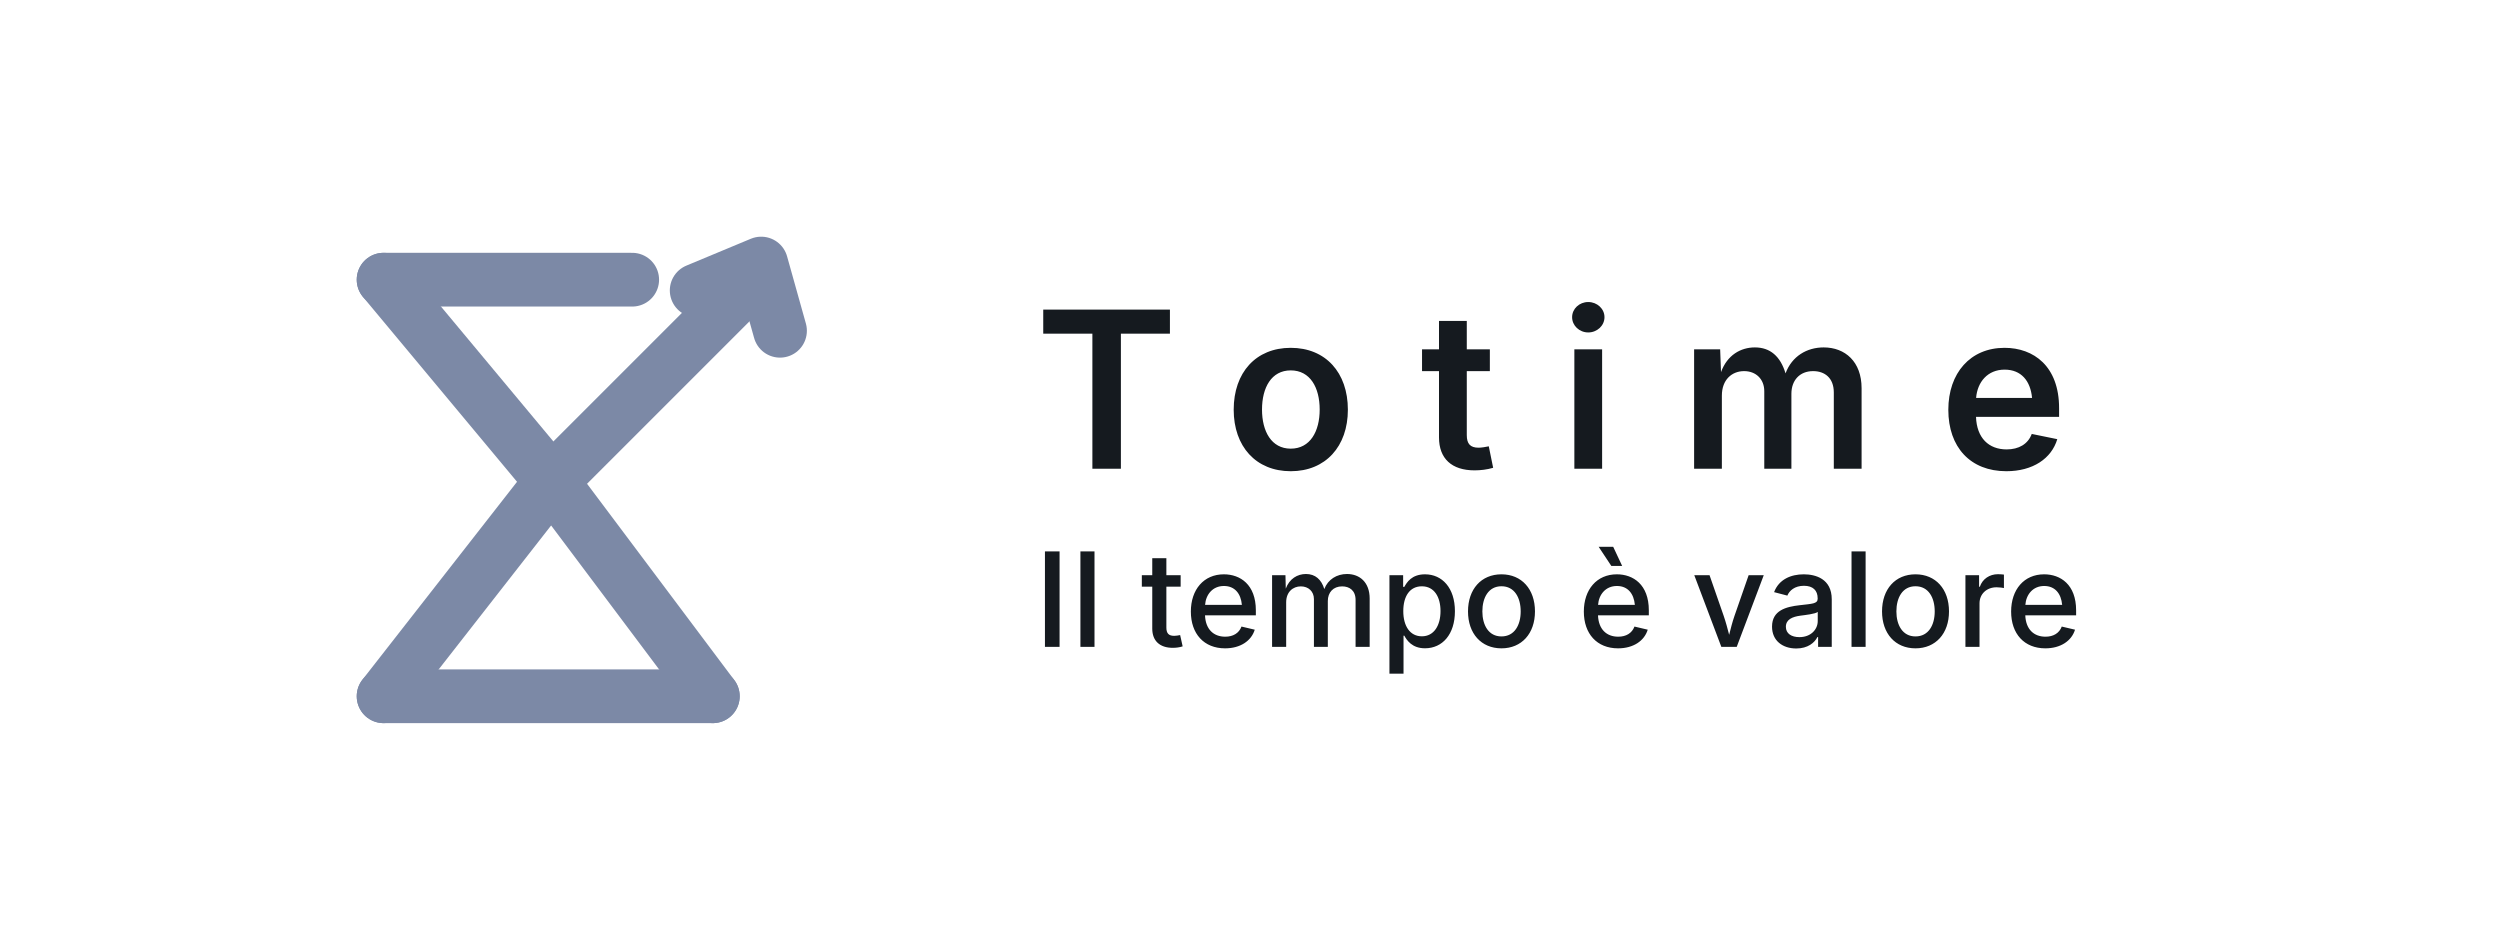
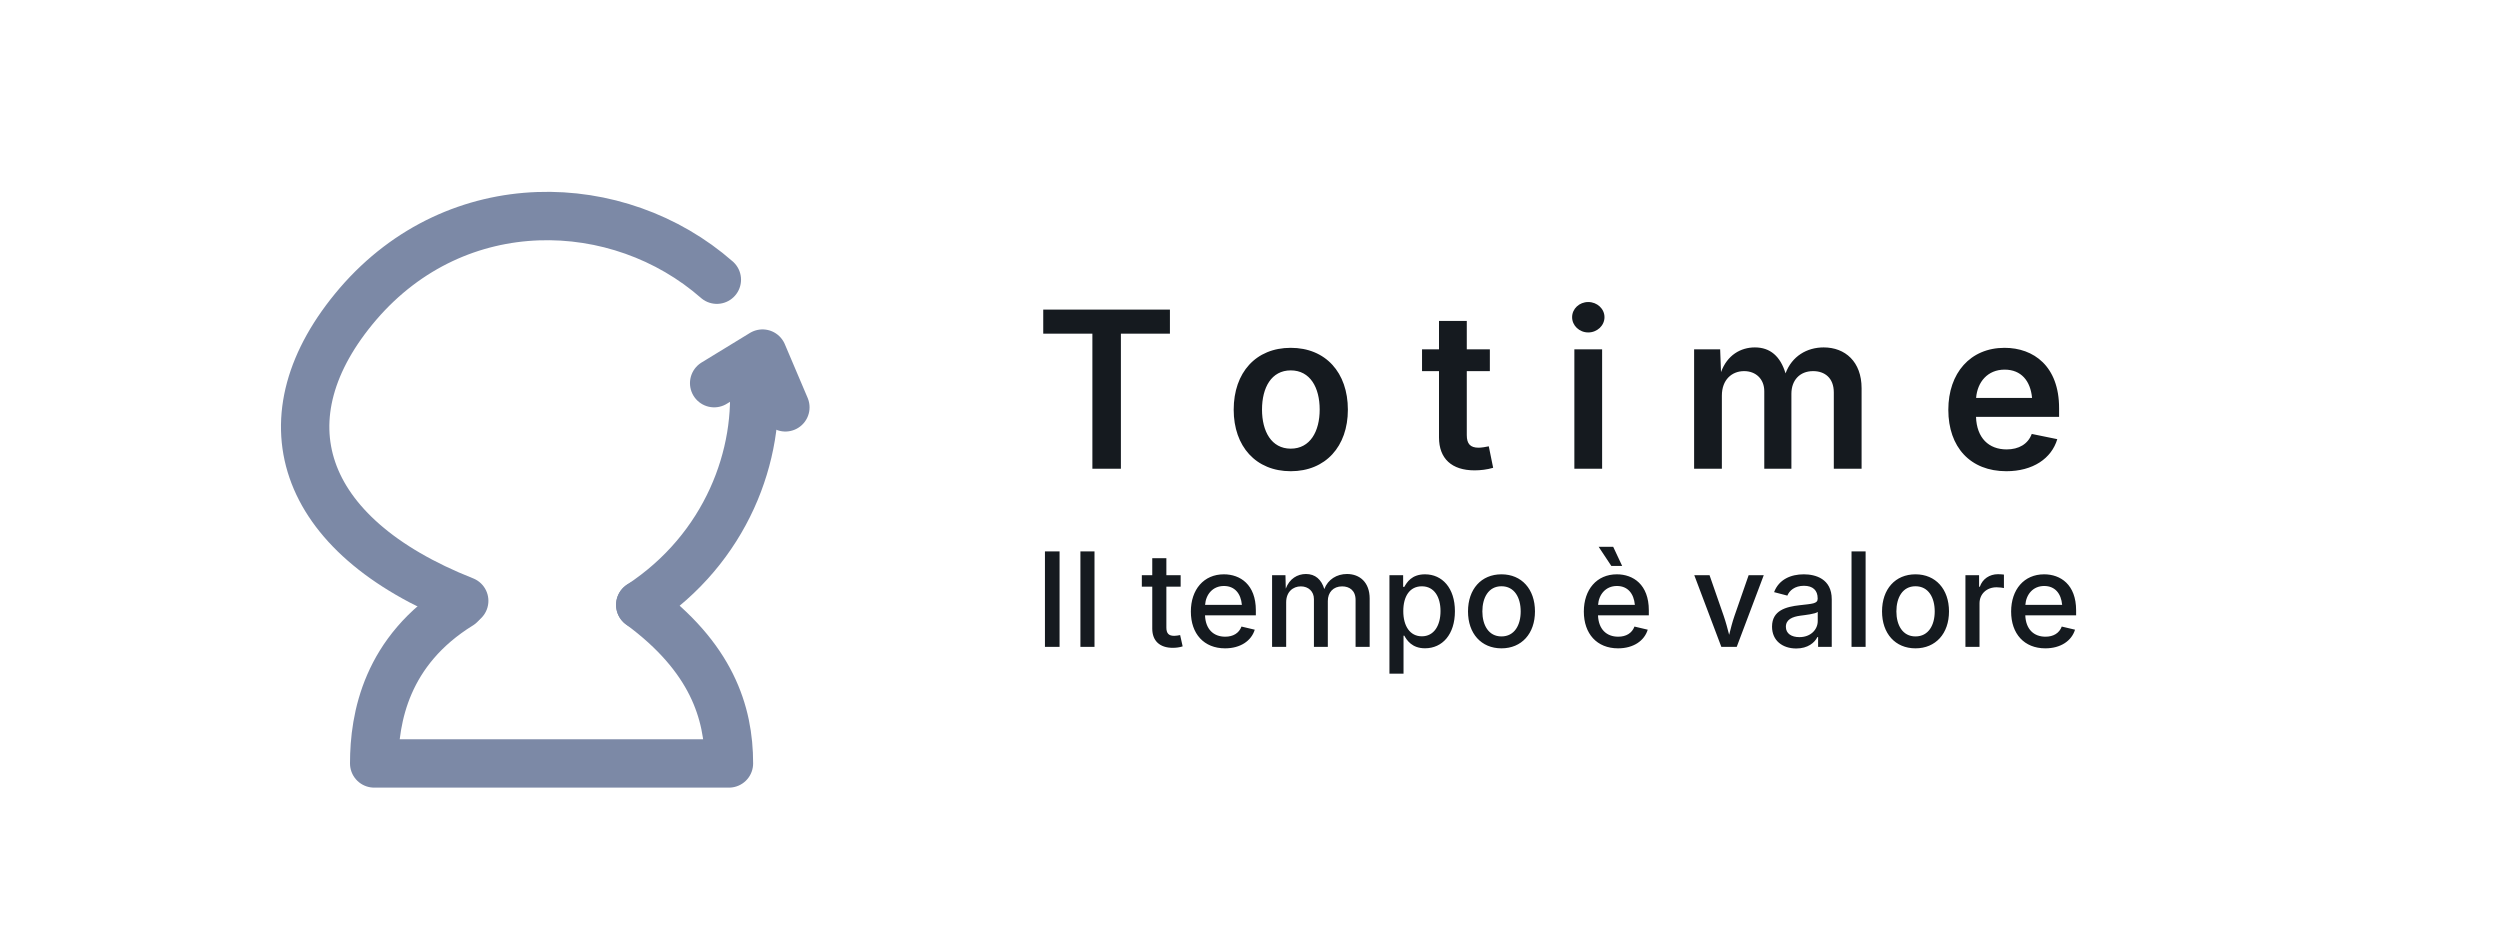
<svg xmlns="http://www.w3.org/2000/svg" width="2400" height="900" viewBox="0 0 1600 600">
  <rect width="1600" height="600" fill="none" />
  <g transform="translate(95,50) scale(0.86)">
-     <g fill="none" stroke="#7C89A6" stroke-width="40" stroke-linecap="round" stroke-linejoin="round">
-       <path d="M 175 150 L 360 150" />
-       <path d="M 175 150 L 300 300" />
-       <path d="M 300 300 L 175 460" />
-       <path d="M 175 460 L 420 460" />
-       <path d="M 420 460 L 300 300" />
-       <path d="M 300 300 L 452 148" />
-       <path d="M 408 158 L 456 138 L 470 188" />
+     <g fill="none" stroke="#7C89A6" stroke-width="36" stroke-linecap="round" stroke-linejoin="round">
+       <path d="M 423 150 C 350 86, 230 82, 156 168 C 84 252, 111 340, 235 389" />
+       <path d="M 232 392 C 177 426, 168 476, 168 510 L 432 510 C 432 472, 419 431, 366 392" />
+       <path d="M 366 392 C 430 350, 456 280, 450 221" />
+       <path d="M 421 227 L 457 205 L 474 245" />
    </g>
  </g>
  <g>
    <text x="662" y="300" font-family="Montserrat, Inter, Arial, sans-serif" font-size="140" font-weight="600" fill="#151A1F" letter-spacing="40">Totime</text>
    <text x="662" y="414" font-family="Montserrat, Inter, Arial, sans-serif" font-size="84" font-weight="500" fill="#151A1F" letter-spacing="0.5">Il tempo è valore</text>
  </g>
</svg>
